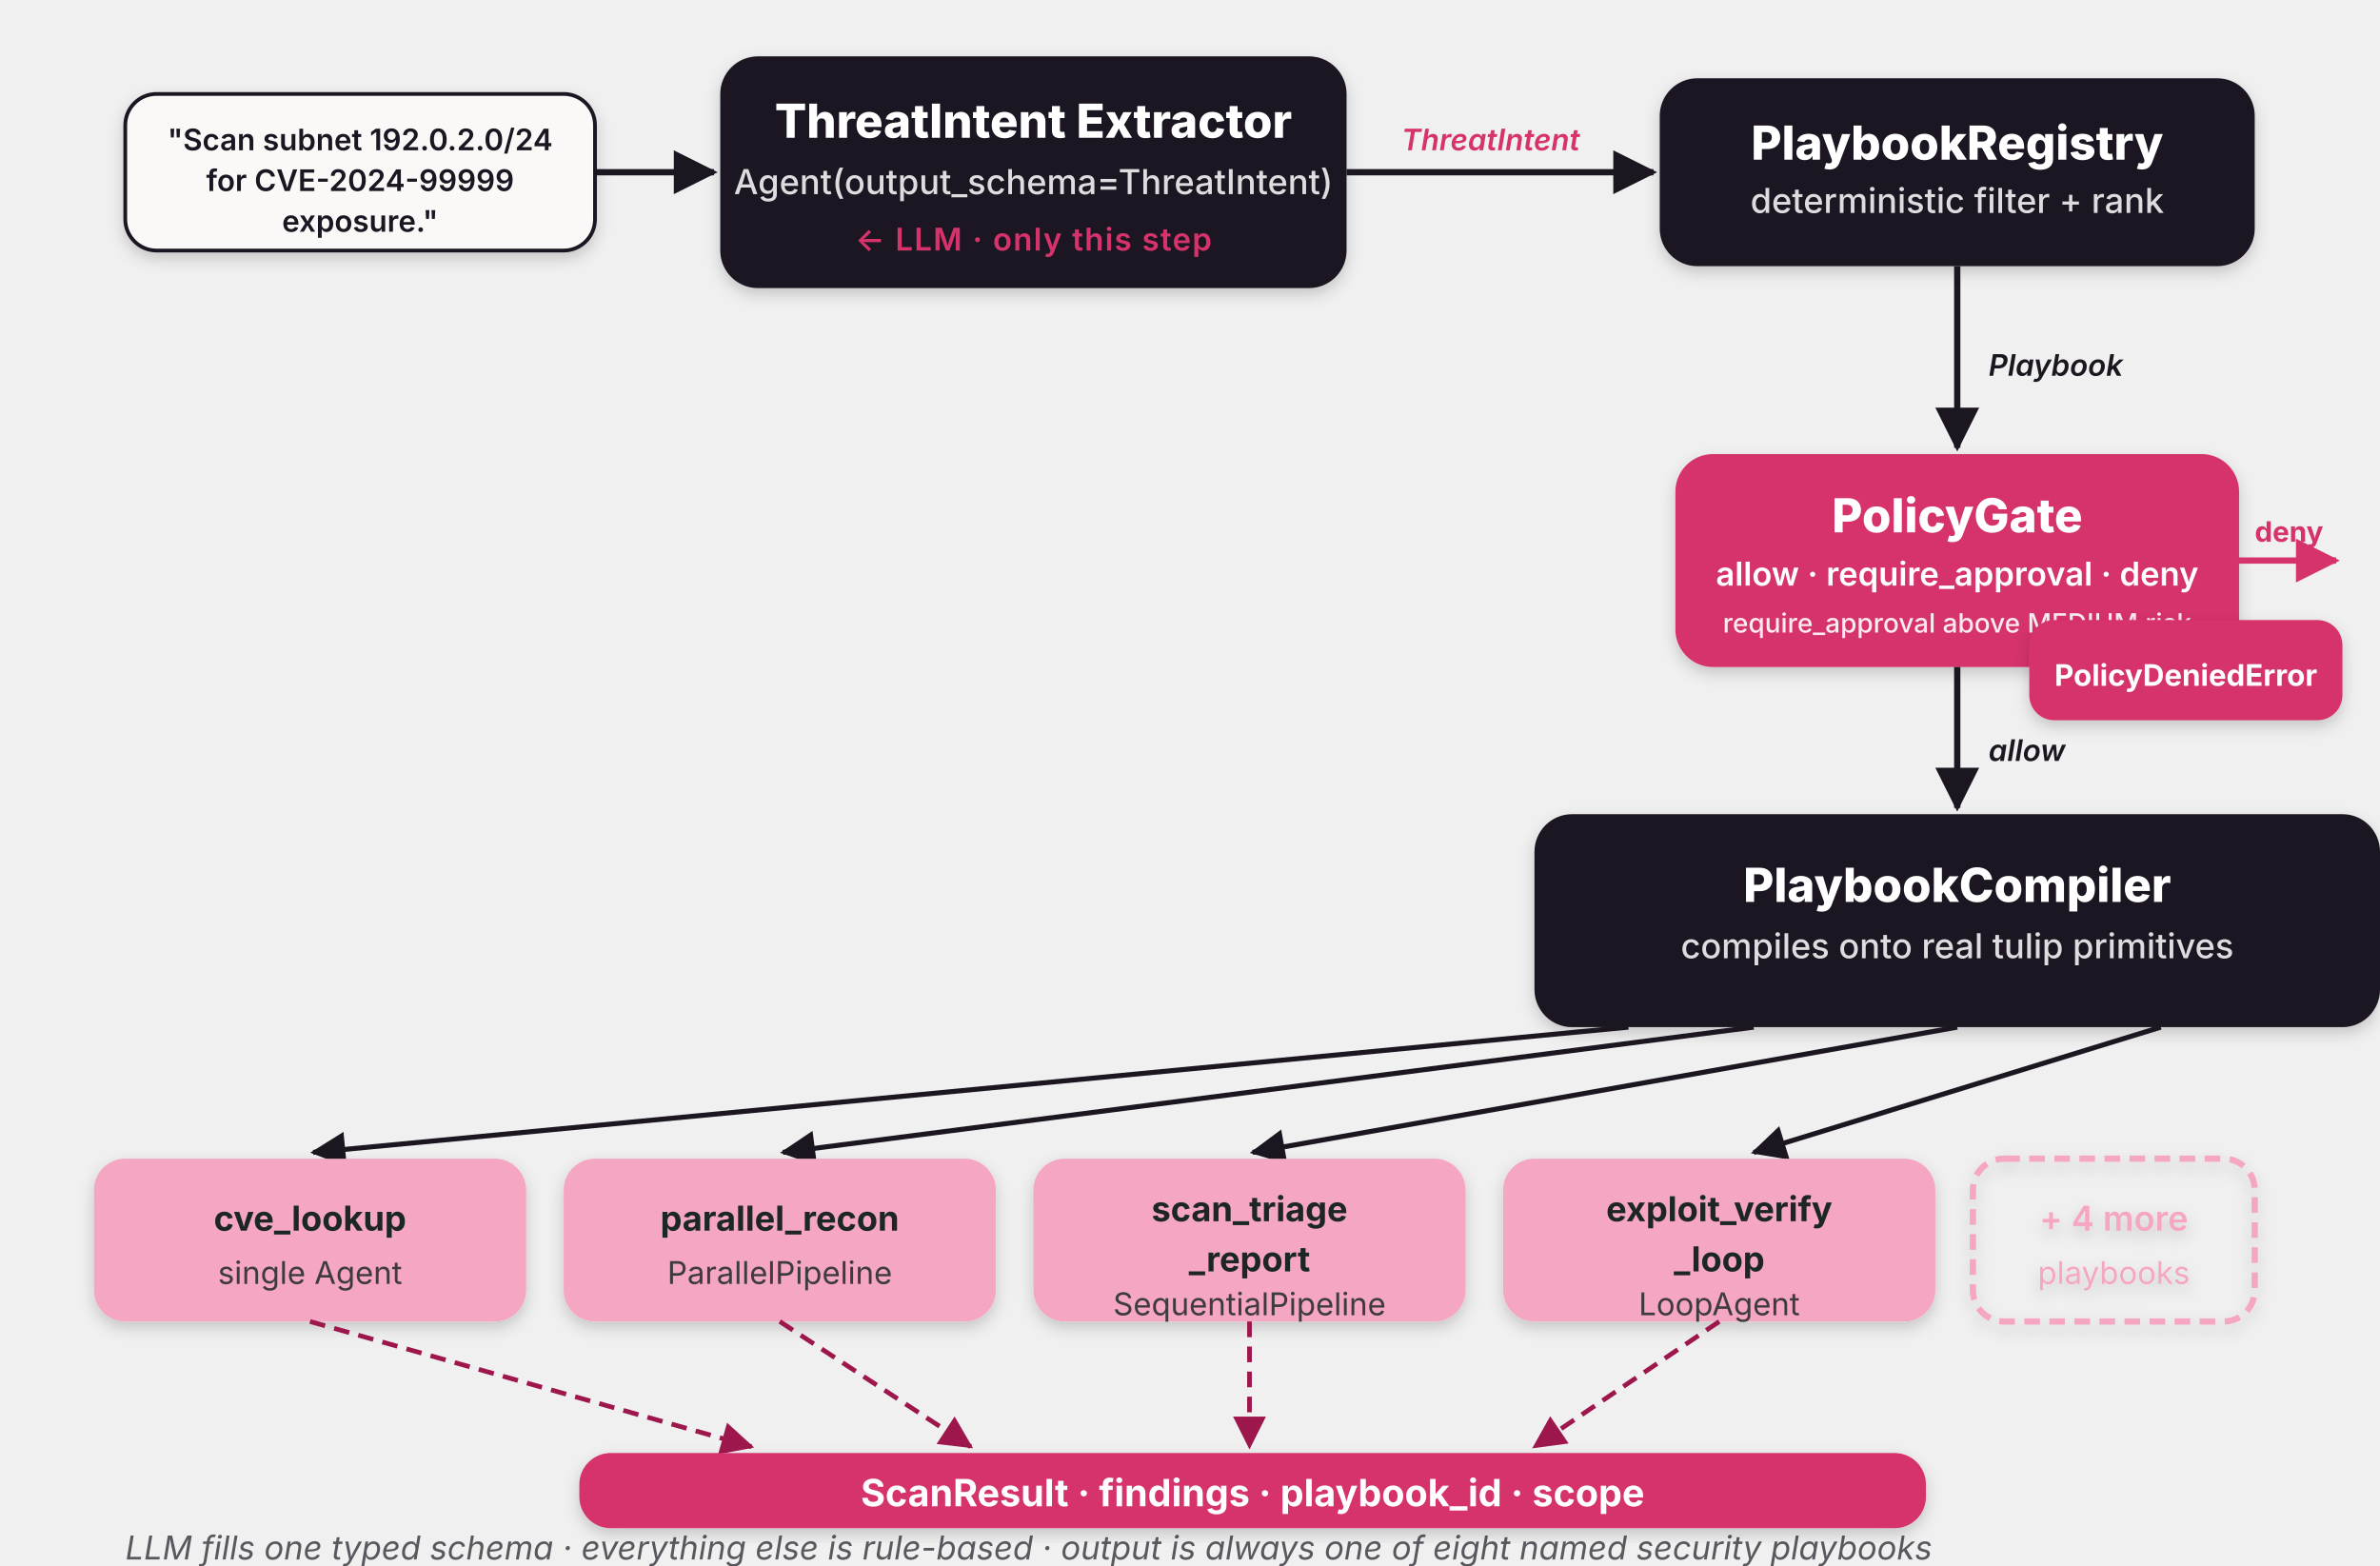
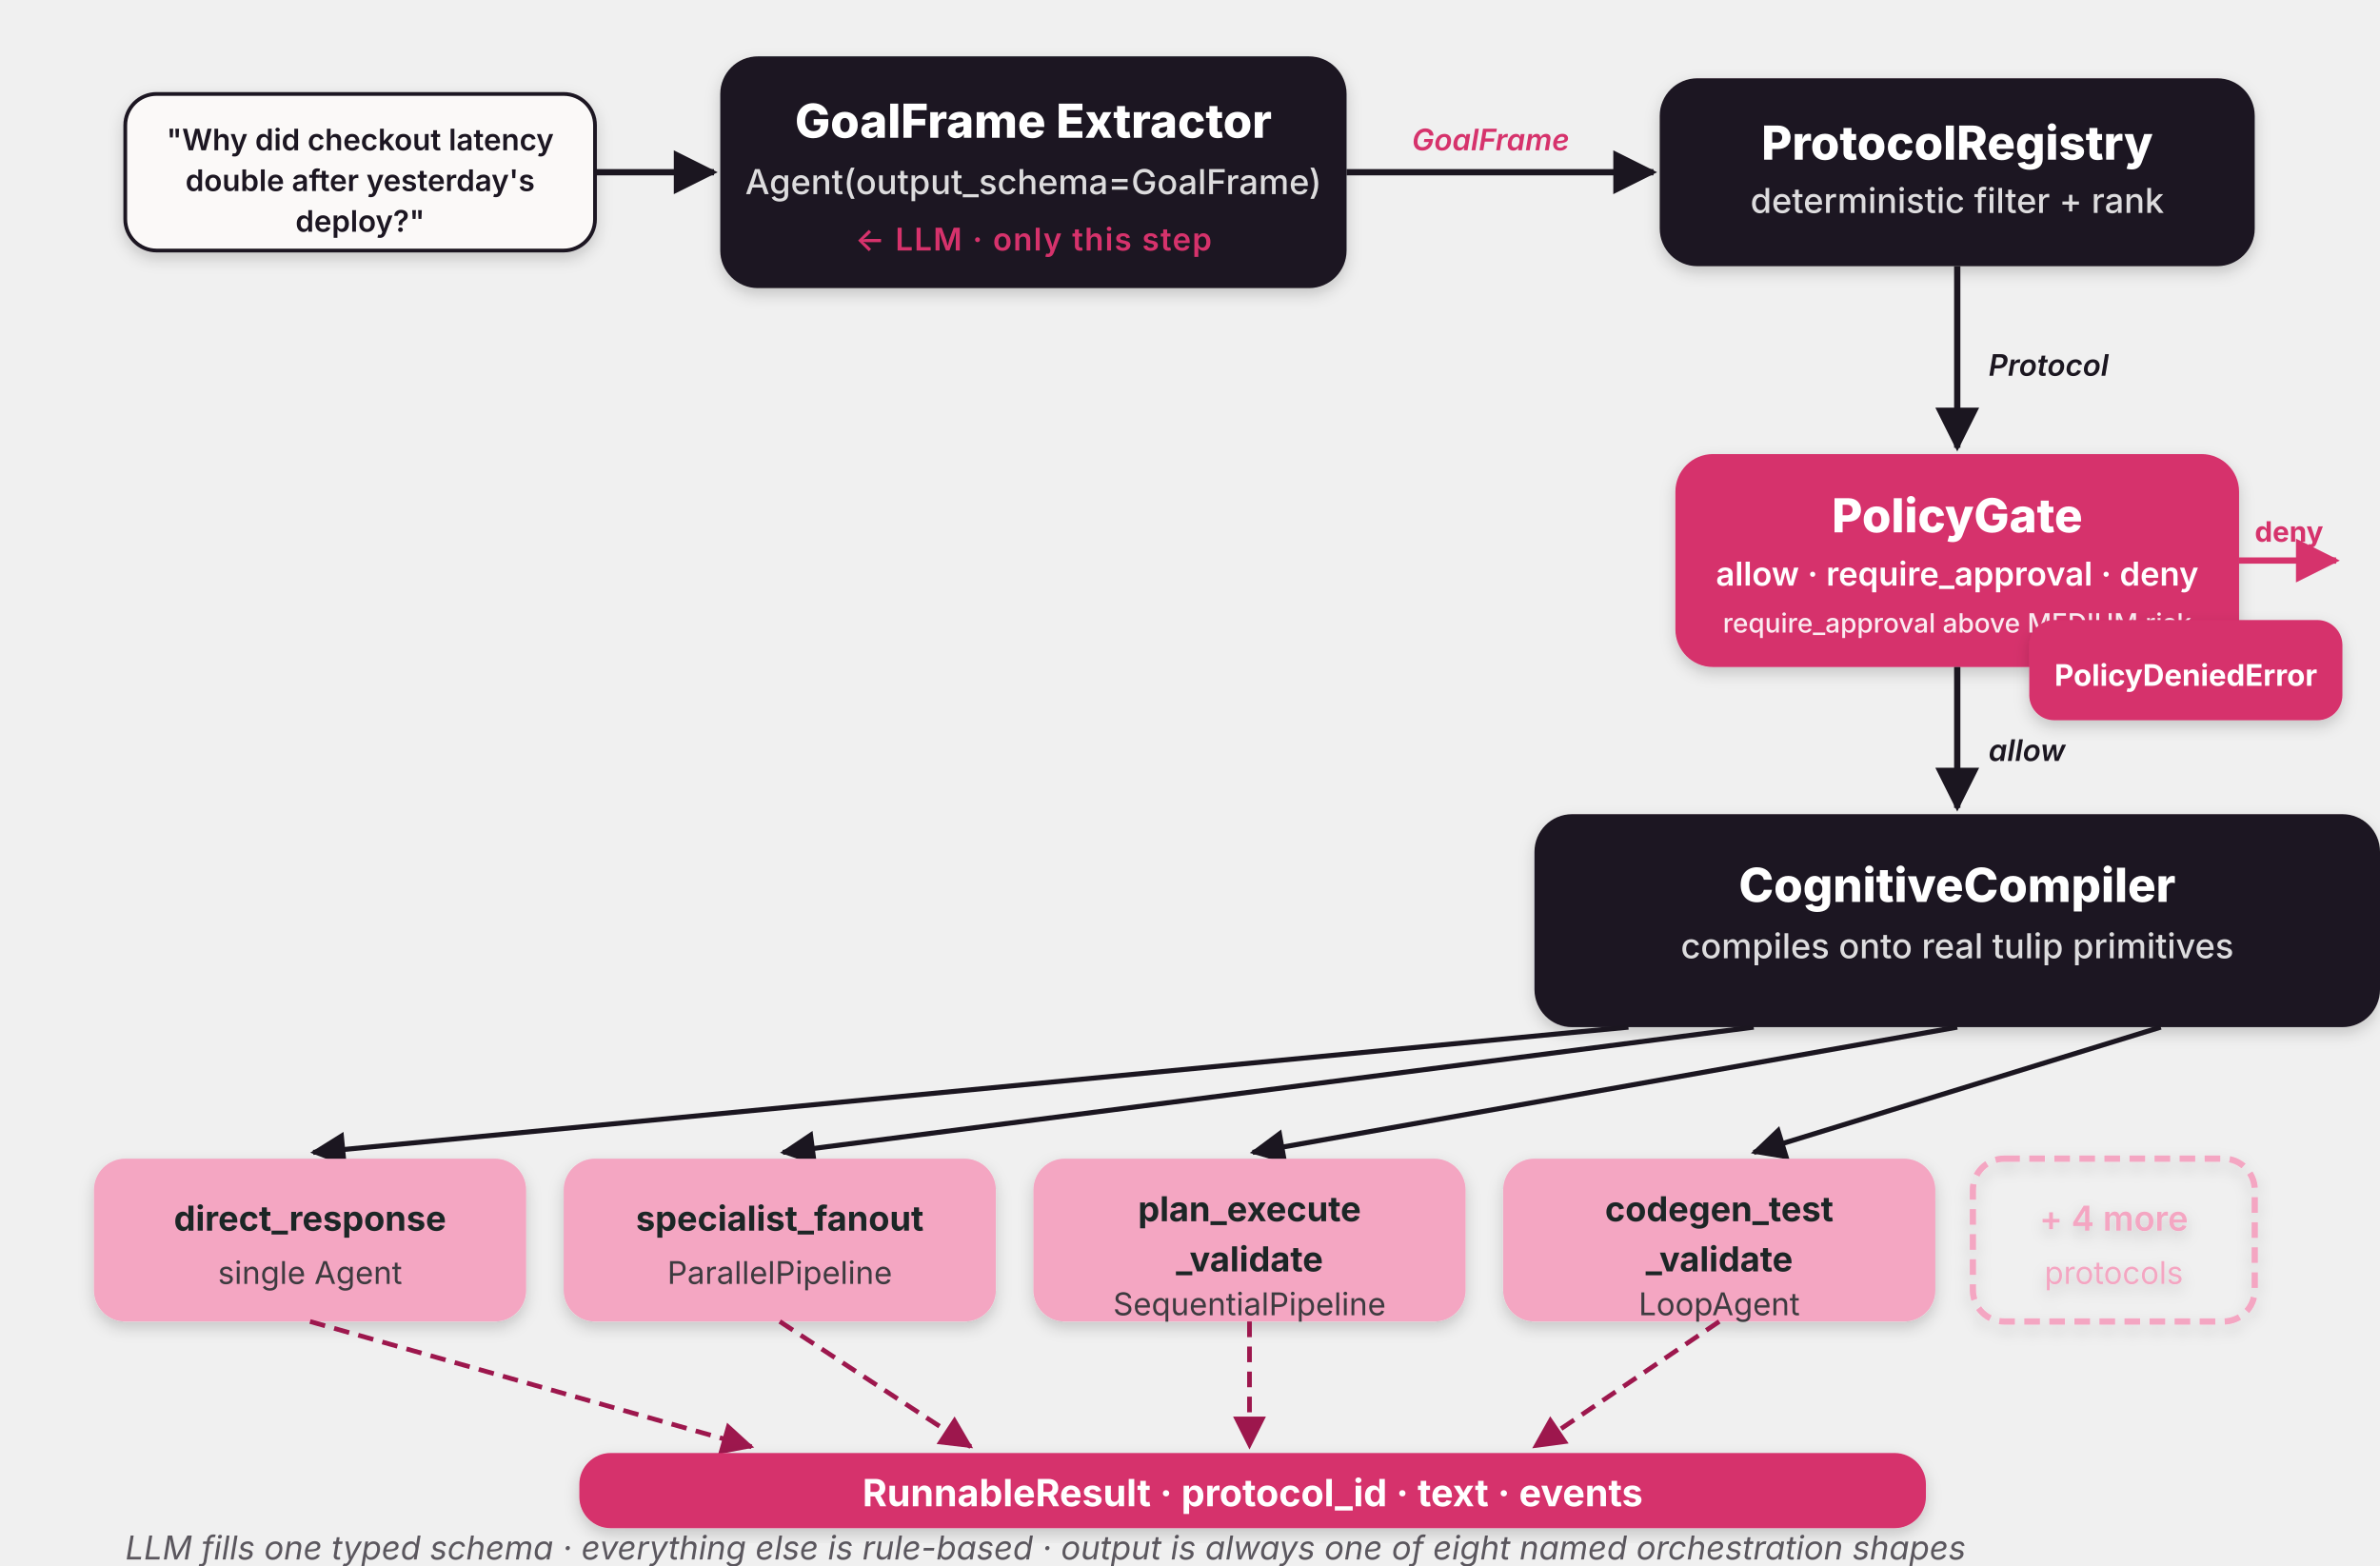
<svg xmlns="http://www.w3.org/2000/svg" viewBox="0 0 760 500" font-family="-apple-system, BlinkMacSystemFont, 'Inter', sans-serif" shape-rendering="geometricPrecision">
  <defs>
    <filter id="sh" x="-20%" y="-20%" width="140%" height="140%">
      <feGaussianBlur in="SourceAlpha" stdDeviation="2.5" />
      <feOffset dx="0" dy="2" result="o" />
      <feComponentTransfer>
        <feFuncA type="linear" slope="0.18" />
      </feComponentTransfer>
      <feMerge>
        <feMergeNode />
        <feMergeNode in="SourceGraphic" />
      </feMerge>
    </filter>
    <marker id="arr" viewBox="0 0 12 12" refX="11" refY="6" markerWidth="7" markerHeight="7" orient="auto-start-reverse">
      <path d="M 0,0 L 12,6 L 0,12 z" fill="#1B1620" />
    </marker>
    <marker id="arr-red" viewBox="0 0 12 12" refX="11" refY="6" markerWidth="7" markerHeight="7" orient="auto-start-reverse">
      <path d="M 0,0 L 12,6 L 0,12 z" fill="#D6336C" />
    </marker>
    <marker id="arr-dash" viewBox="0 0 12 12" refX="11" refY="6" markerWidth="7" markerHeight="7" orient="auto-start-reverse">
      <path d="M 0,0 L 12,6 L 0,12 z" fill="#9D174D" />
    </marker>
  </defs>
  <g filter="url(#sh)">
    <rect x="40" y="30" width="150" height="50" rx="10" fill="#FBF9F8" stroke="#1B1620" stroke-width="1.2" />
-     <text x="115" y="48" text-anchor="middle" font-size="9.5" font-weight="600" fill="#1B1620">"Scan subnet 192.0.2.0/24</text>
-     <text x="115" y="61" text-anchor="middle" font-size="9.5" font-weight="600" fill="#1B1620">for CVE-2024-99999</text>
-     <text x="115" y="74" text-anchor="middle" font-size="9.5" font-weight="600" fill="#1B1620">exposure."</text>
+     <text x="115" y="48" text-anchor="middle" font-size="9.5" font-weight="600" fill="#1B1620">"Why did checkout latency</text>
+     <text x="115" y="61" text-anchor="middle" font-size="9.5" font-weight="600" fill="#1B1620">double after yesterday's</text>
+     <text x="115" y="74" text-anchor="middle" font-size="9.5" font-weight="600" fill="#1B1620">deploy?"</text>
  </g>
  <line x1="190" y1="55" x2="228" y2="55" stroke="#1B1620" stroke-width="2" marker-end="url(#arr)" />
  <g filter="url(#sh)">
    <rect x="230" y="18" width="200" height="74" rx="12" fill="#1B1620" />
-     <text x="330" y="44" text-anchor="middle" font-size="15" font-weight="800" fill="#FFFFFF">ThreatIntent Extractor</text>
-     <text x="330" y="62" text-anchor="middle" font-size="11" font-weight="500" fill="#FFFFFF" opacity="0.85">Agent(output_schema=ThreatIntent)</text>
+     <text x="330" y="44" text-anchor="middle" font-size="15" font-weight="800" fill="#FFFFFF">GoalFrame Extractor</text>
+     <text x="330" y="62" text-anchor="middle" font-size="11" font-weight="500" fill="#FFFFFF" opacity="0.85">Agent(output_schema=GoalFrame)</text>
    <text x="330" y="80" text-anchor="middle" font-size="10" font-weight="600" fill="#D6336C" letter-spacing="0.04em">← LLM · only this step</text>
  </g>
  <polyline points="430,55 490,55 490,55 528,55" fill="none" stroke="#1B1620" stroke-width="2" marker-end="url(#arr)" />
-   <text x="476" y="48" text-anchor="middle" font-size="9.5" font-style="italic" fill="#D6336C" font-weight="600">ThreatIntent</text>
+   <text x="476" y="48" text-anchor="middle" font-size="9.5" font-style="italic" fill="#D6336C" font-weight="600">GoalFrame</text>
  <g filter="url(#sh)">
    <rect x="530" y="25" width="190" height="60" rx="12" fill="#1B1620" />
-     <text x="625" y="51" text-anchor="middle" font-size="15" font-weight="800" fill="#FFFFFF">PlaybookRegistry</text>
+     <text x="625" y="51" text-anchor="middle" font-size="15" font-weight="800" fill="#FFFFFF">ProtocolRegistry</text>
    <text x="625" y="68" text-anchor="middle" font-size="11" font-weight="500" fill="#FFFFFF" opacity="0.85">deterministic filter + rank</text>
  </g>
  <line x1="625" y1="85" x2="625" y2="143" stroke="#1B1620" stroke-width="2" marker-end="url(#arr)" />
-   <text x="635" y="120" font-size="9.5" font-style="italic" fill="#1B1620" font-weight="600">Playbook</text>
+   <text x="635" y="120" font-size="9.5" font-style="italic" fill="#1B1620" font-weight="600">Protocol</text>
  <g filter="url(#sh)">
    <rect x="535" y="145" width="180" height="68" rx="12" fill="#D6336C" />
    <text x="625" y="170" text-anchor="middle" font-size="15" font-weight="800" fill="#FFFFFF">PolicyGate</text>
    <text x="625" y="187" text-anchor="middle" font-size="10.5" font-weight="600" fill="#FFFFFF">allow · require_approval · deny</text>
    <text x="625" y="202" text-anchor="middle" font-size="8.5" font-weight="500" fill="#FFFFFF" opacity="0.9">require_approval above MEDIUM risk</text>
  </g>
  <line x1="715" y1="179" x2="746" y2="179" stroke="#D6336C" stroke-width="2" marker-end="url(#arr-red)" />
  <g filter="url(#sh)">
    <rect x="648" y="198" width="100" height="32" rx="8" fill="#D6336C" />
    <text x="698" y="219" text-anchor="middle" font-size="9.5" font-weight="700" fill="#FFFFFF">PolicyDeniedError</text>
  </g>
  <text x="720" y="173" font-size="9" font-weight="700" fill="#D6336C">deny</text>
  <line x1="625" y1="213" x2="625" y2="258" stroke="#1B1620" stroke-width="2" marker-end="url(#arr)" />
  <text x="635" y="243" font-size="9.5" font-style="italic" fill="#1B1620" font-weight="600">allow</text>
  <g filter="url(#sh)">
    <rect x="490" y="260" width="270" height="68" rx="12" fill="#1B1620" />
-     <text x="625" y="288" text-anchor="middle" font-size="15" font-weight="800" fill="#FFFFFF">PlaybookCompiler</text>
+     <text x="625" y="288" text-anchor="middle" font-size="15" font-weight="800" fill="#FFFFFF">CognitiveCompiler</text>
    <text x="625" y="306" text-anchor="middle" font-size="11" font-weight="500" fill="#FFFFFF" opacity="0.85">compiles onto real tulip primitives</text>
  </g>
  <line x1="520" y1="328" x2="100" y2="368" stroke="#1B1620" stroke-width="1.6" marker-end="url(#arr)" />
  <line x1="560" y1="328" x2="250" y2="368" stroke="#1B1620" stroke-width="1.6" marker-end="url(#arr)" />
  <line x1="625" y1="328" x2="400" y2="368" stroke="#1B1620" stroke-width="1.6" marker-end="url(#arr)" />
  <line x1="690" y1="328" x2="560" y2="368" stroke="#1B1620" stroke-width="1.6" marker-end="url(#arr)" />
  <g filter="url(#sh)">
    <rect x="30" y="370" width="138" height="52" rx="10" fill="#F4A6C2" />
-     <text x="99" y="393" text-anchor="middle" font-size="11" font-weight="700" fill="#1F2828">cve_lookup</text>
+     <text x="99" y="393" text-anchor="middle" font-size="11" font-weight="700" fill="#1F2828">direct_response</text>
    <text x="99" y="410" text-anchor="middle" font-size="10" fill="#1F2828" opacity="0.85">single Agent</text>
    <rect x="180" y="370" width="138" height="52" rx="10" fill="#F4A6C2" />
-     <text x="249" y="393" text-anchor="middle" font-size="11" font-weight="700" fill="#1F2828">parallel_recon</text>
+     <text x="249" y="393" text-anchor="middle" font-size="11" font-weight="700" fill="#1F2828">specialist_fanout</text>
    <text x="249" y="410" text-anchor="middle" font-size="10" fill="#1F2828" opacity="0.85">ParallelPipeline</text>
    <rect x="330" y="370" width="138" height="52" rx="10" fill="#F4A6C2" />
-     <text x="399" y="390" text-anchor="middle" font-size="11" font-weight="700" fill="#1F2828">scan_triage</text>
-     <text x="399" y="406" text-anchor="middle" font-size="11" font-weight="700" fill="#1F2828">_report</text>
+     <text x="399" y="390" text-anchor="middle" font-size="11" font-weight="700" fill="#1F2828">plan_execute</text>
+     <text x="399" y="406" text-anchor="middle" font-size="11" font-weight="700" fill="#1F2828">_validate</text>
    <text x="399" y="420" text-anchor="middle" font-size="10" fill="#1F2828" opacity="0.85">SequentialPipeline</text>
    <rect x="480" y="370" width="138" height="52" rx="10" fill="#F4A6C2" />
-     <text x="549" y="390" text-anchor="middle" font-size="11" font-weight="700" fill="#1F2828">exploit_verify</text>
-     <text x="549" y="406" text-anchor="middle" font-size="11" font-weight="700" fill="#1F2828">_loop</text>
+     <text x="549" y="390" text-anchor="middle" font-size="11" font-weight="700" fill="#1F2828">codegen_test</text>
+     <text x="549" y="406" text-anchor="middle" font-size="11" font-weight="700" fill="#1F2828">_validate</text>
    <text x="549" y="420" text-anchor="middle" font-size="10" fill="#1F2828" opacity="0.85">LoopAgent</text>
    <rect x="630" y="370" width="90" height="52" rx="10" fill="none" stroke="#F4A6C2" stroke-width="2" stroke-dasharray="5,3" />
    <text x="675" y="393" text-anchor="middle" font-size="11" font-weight="600" fill="#F4A6C2">+ 4 more</text>
-     <text x="675" y="410" text-anchor="middle" font-size="10" fill="#F4A6C2">playbooks</text>
+     <text x="675" y="410" text-anchor="middle" font-size="10" fill="#F4A6C2">protocols</text>
  </g>
  <line x1="99" y1="422" x2="240" y2="462" stroke="#9D174D" stroke-width="1.5" stroke-dasharray="5,3" marker-end="url(#arr-dash)" />
  <line x1="249" y1="422" x2="310" y2="462" stroke="#9D174D" stroke-width="1.5" stroke-dasharray="5,3" marker-end="url(#arr-dash)" />
  <line x1="399" y1="422" x2="399" y2="462" stroke="#9D174D" stroke-width="1.5" stroke-dasharray="5,3" marker-end="url(#arr-dash)" />
  <line x1="549" y1="422" x2="490" y2="462" stroke="#9D174D" stroke-width="1.5" stroke-dasharray="5,3" marker-end="url(#arr-dash)" />
  <g filter="url(#sh)">
    <rect x="185" y="464" width="430" height="24" rx="10" fill="#D6336C" />
-     <text x="400" y="481" text-anchor="middle" font-size="12" font-weight="700" fill="#FFFFFF">ScanResult · findings · playbook_id · scope</text>
+     <text x="400" y="481" text-anchor="middle" font-size="12" font-weight="700" fill="#FFFFFF">RunnableResult · protocol_id · text · events</text>
  </g>
-   <text x="40" y="498" font-size="10.5" font-style="italic" fill="#1B1620" opacity="0.7">LLM fills one typed schema · everything else is rule-based · output is always one of eight named security playbooks</text>
+   <text x="40" y="498" font-size="10.5" font-style="italic" fill="#1B1620" opacity="0.7">LLM fills one typed schema · everything else is rule-based · output is always one of eight named orchestration shapes</text>
</svg>
